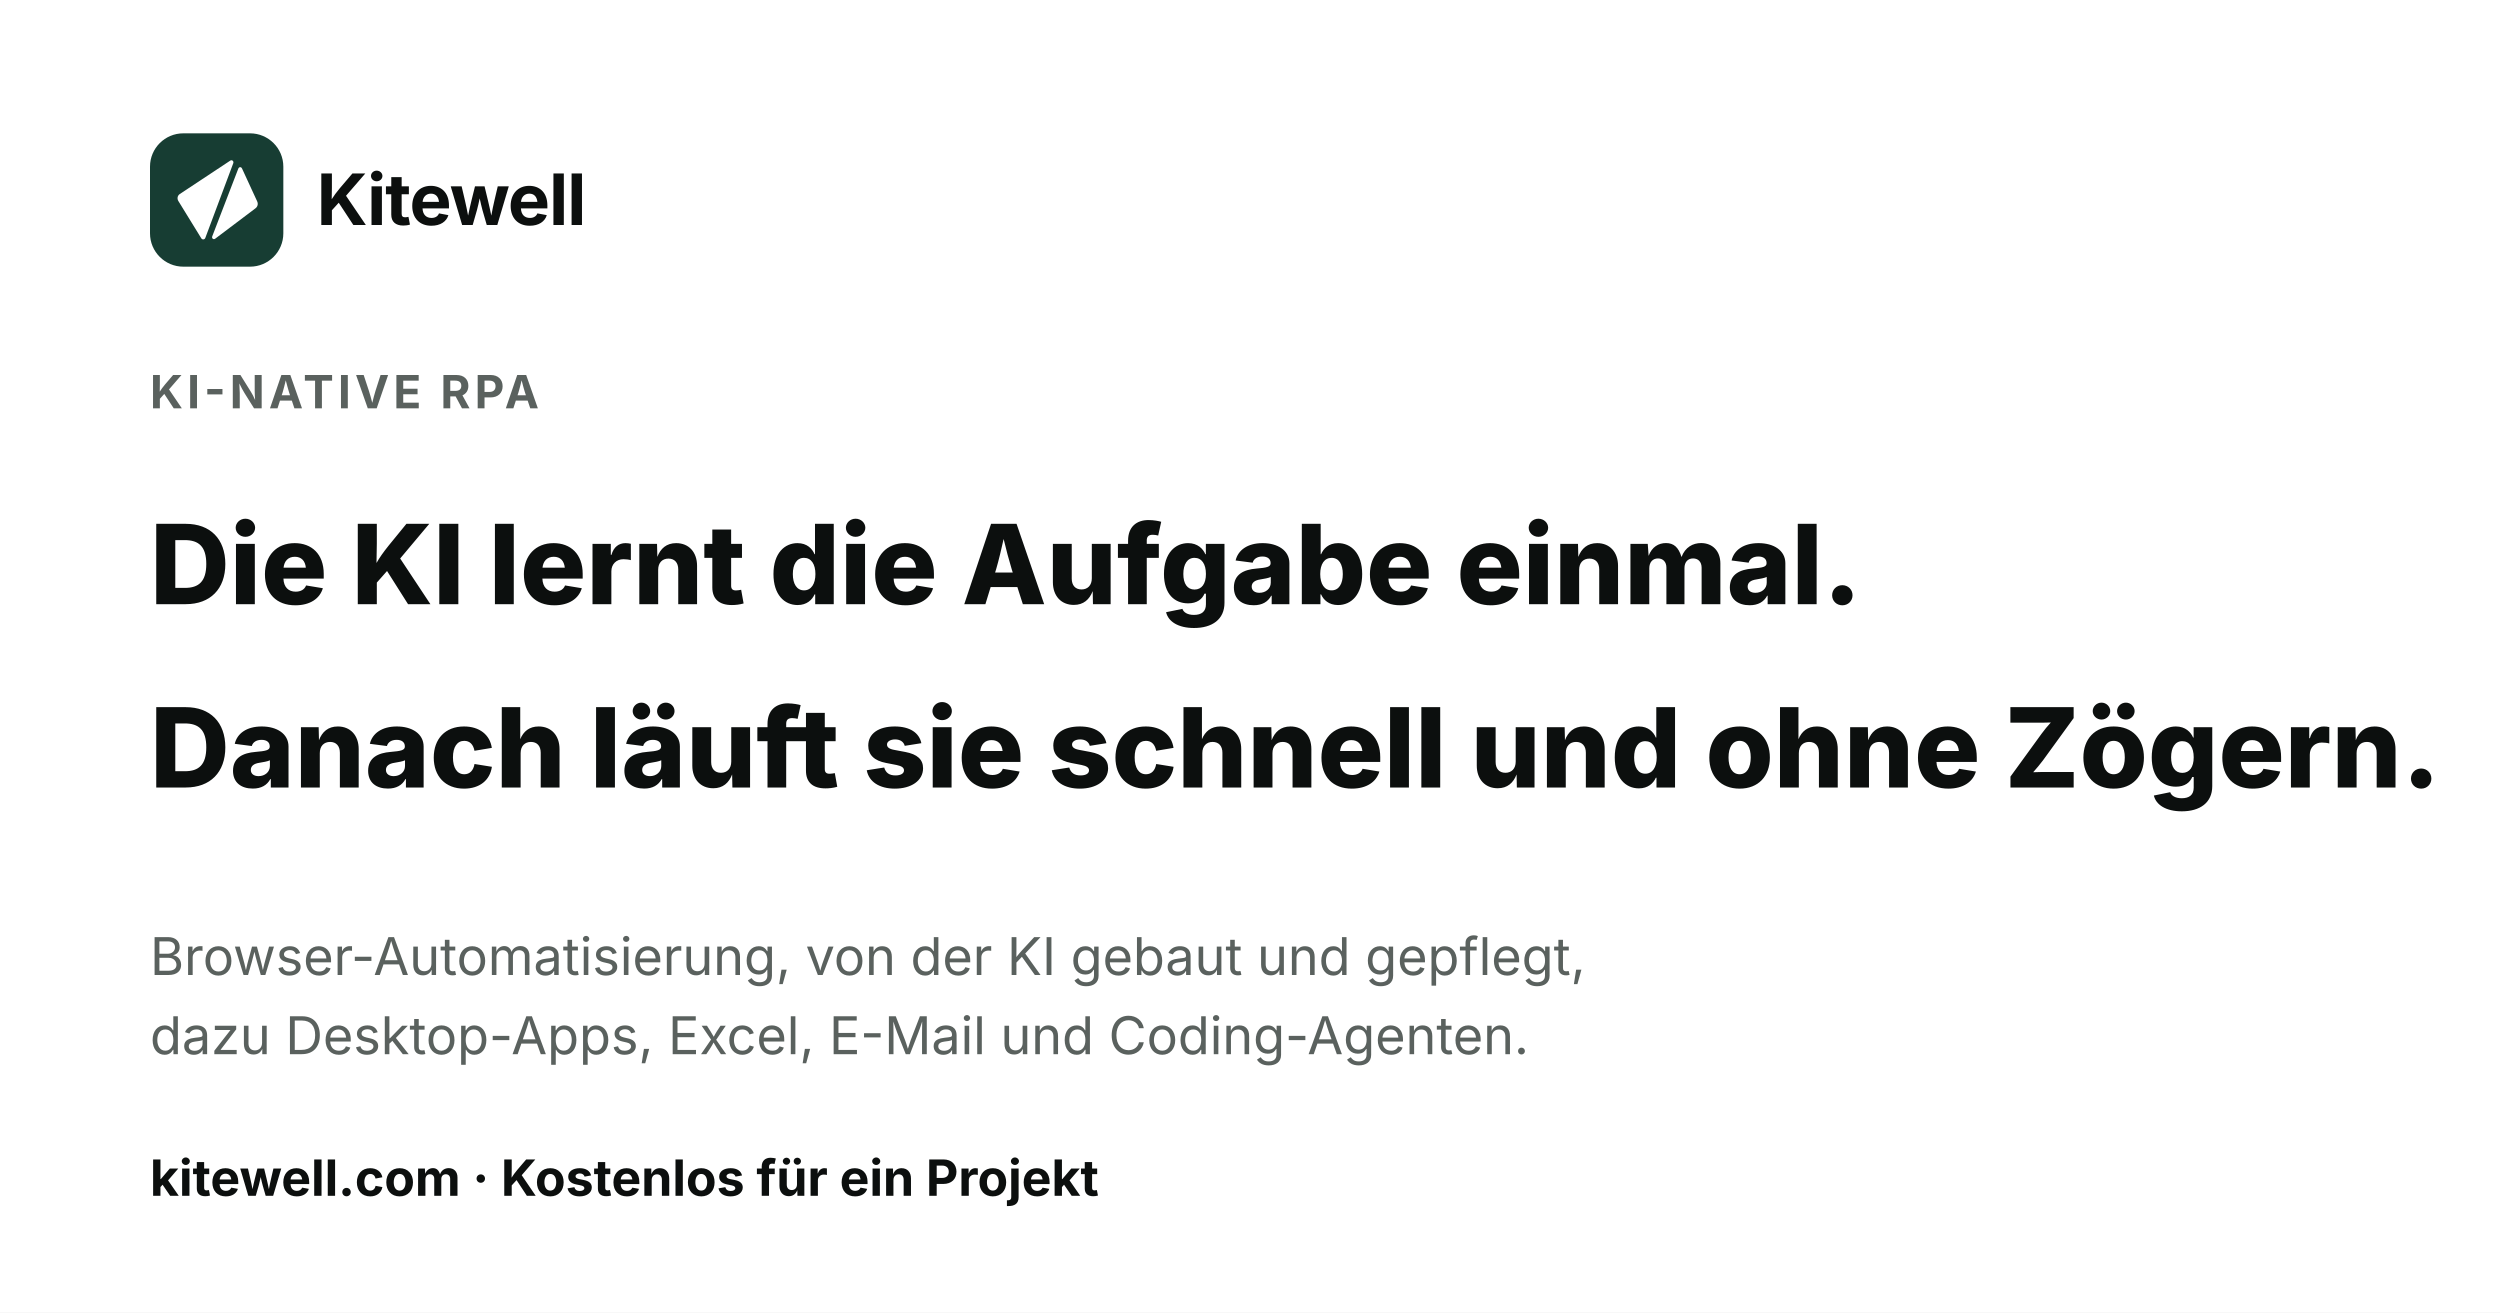
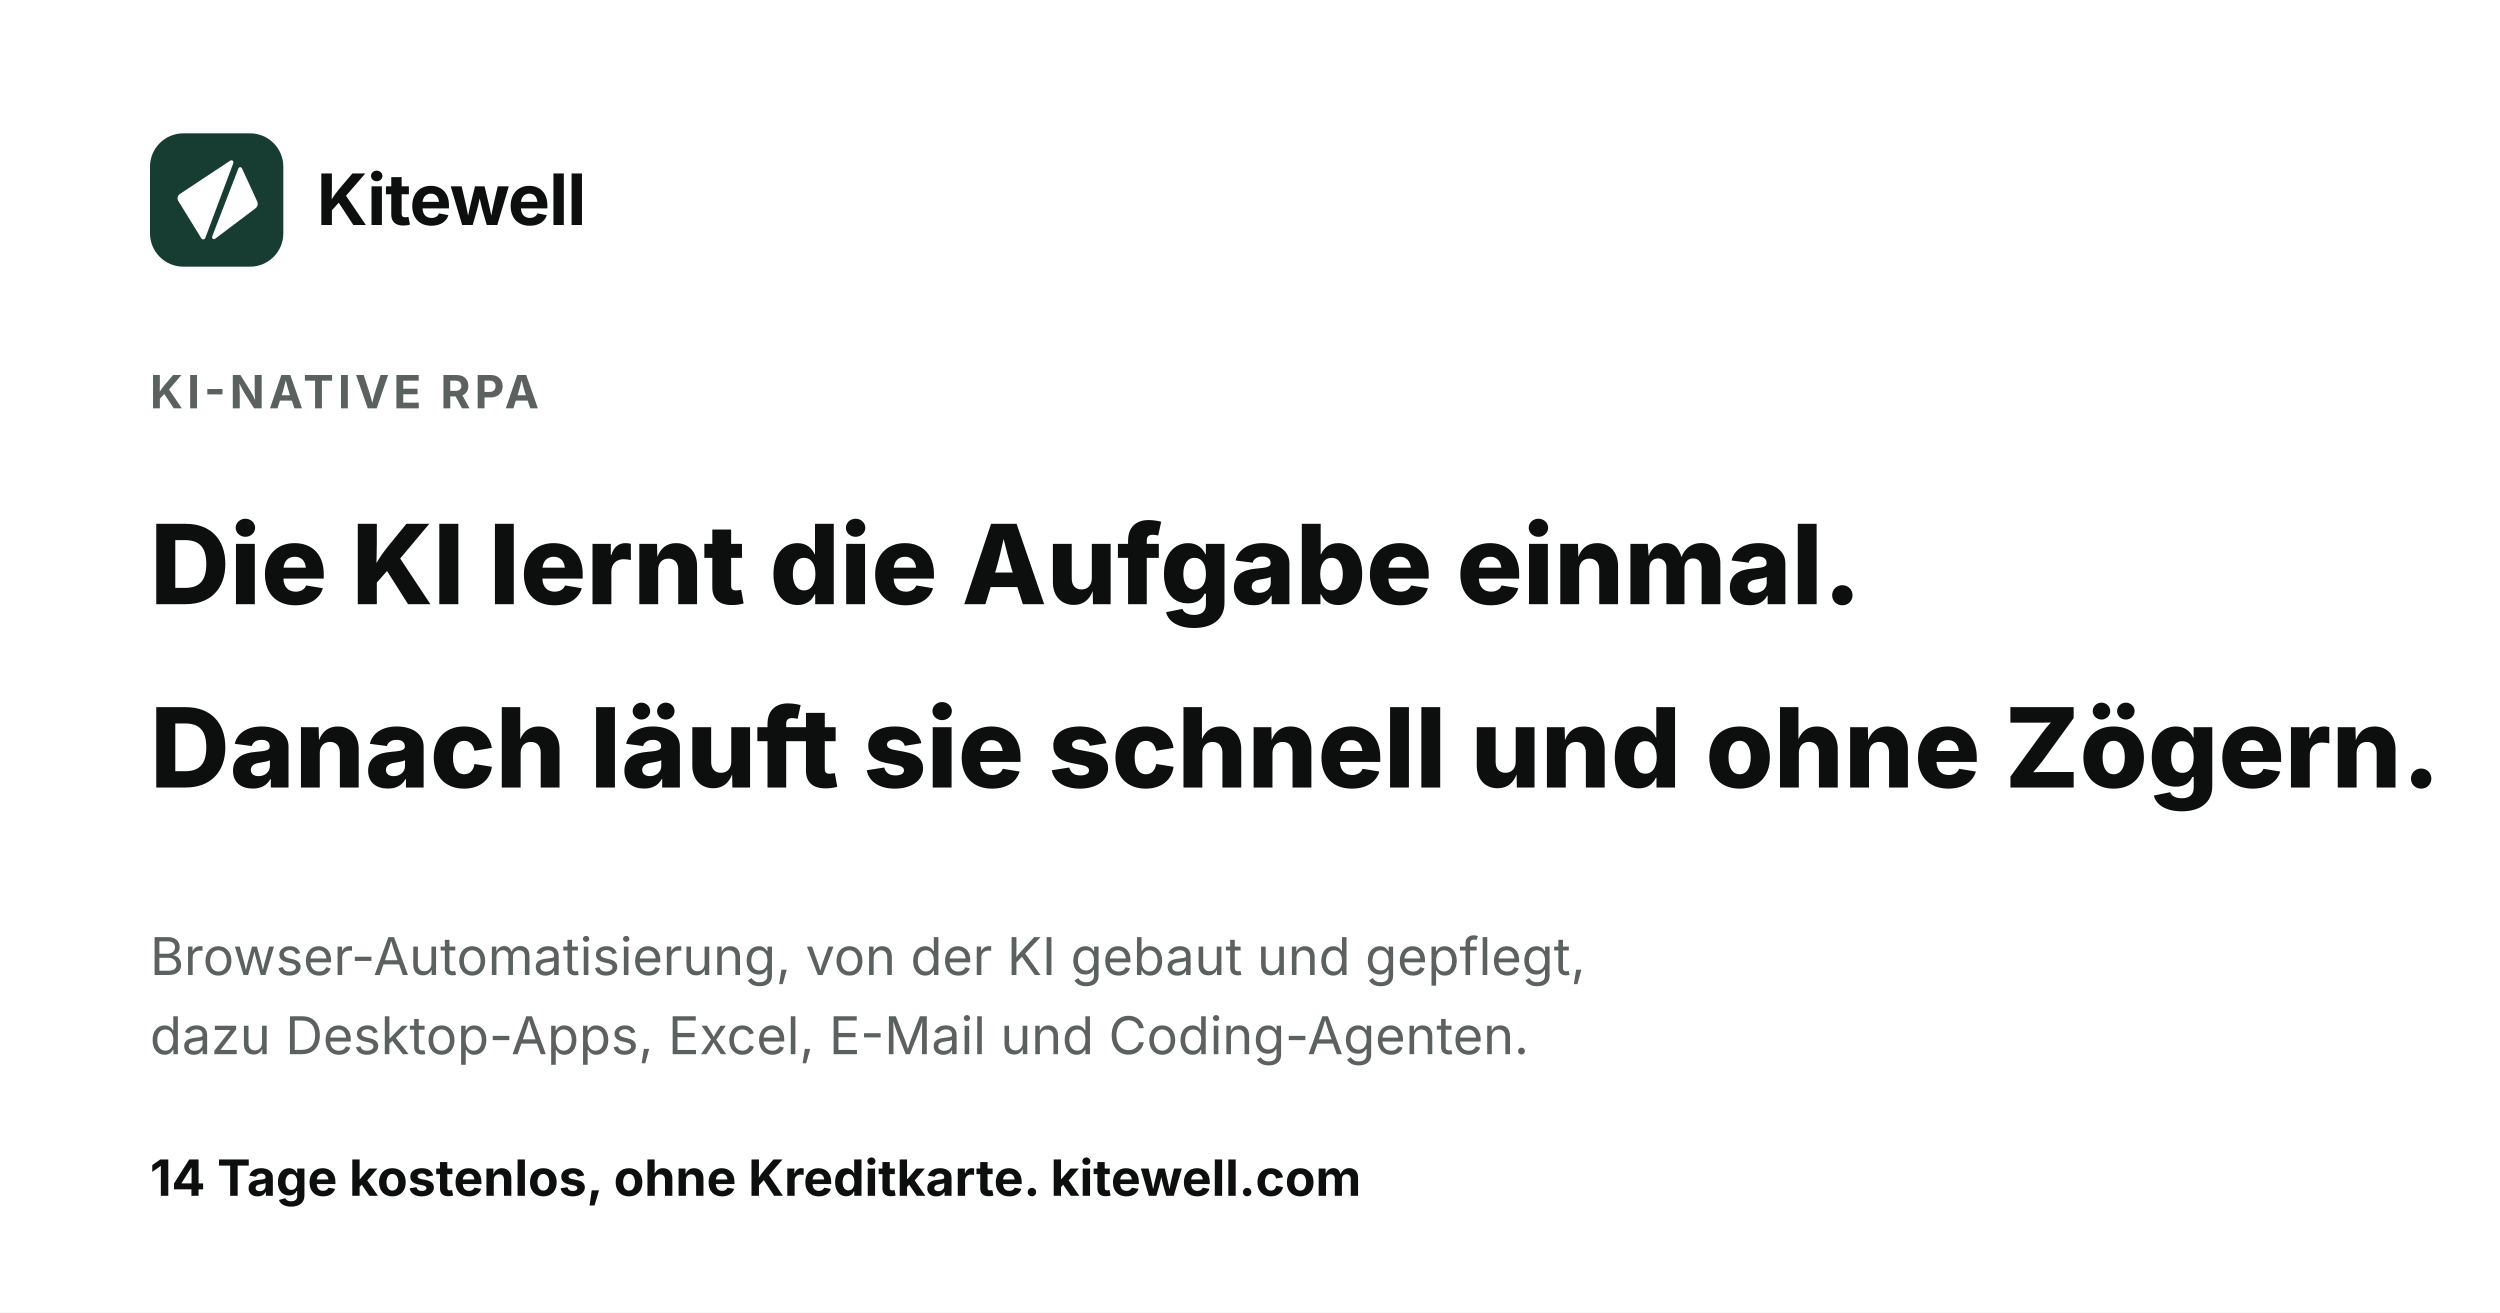
<svg xmlns="http://www.w3.org/2000/svg" width="1200" height="630" viewBox="0 0 1200 630">
  <rect width="1200" height="630" fill="#ffffff" />
  <svg x="72" y="64" width="64" height="64" viewBox="0 0 64 64">
    <rect width="64" height="64" rx="16" fill="#173d33" />
    <g transform="translate(10 10) scale(.6875)" fill="#ffffff">
      <path d="M41.5 4.5C42.7 3.7 44.1 4.9 43.6 6.3L24.1 58.4C23.7 59.7 22 59.9 21.3 58.8L5.3 32.8C4.2 31.1 4.6 28.9 6.3 27.8Z" />
      <path d="M47.1 10.1C47.6 8.8 49.1 8.7 49.7 10L60.3 33C61.1 34.7 60.6 36.7 59.1 37.8L31 59C29.8 59.9 28.4 58.8 28.9 57.4Z" />
    </g>
  </svg>
  <text x="152" y="108" fill="#0c0f0e" font-family="-apple-system, BlinkMacSystemFont, &quot;Helvetica Neue&quot;, sans-serif" font-size="34" font-weight="700" letter-spacing="-0.5">Kitewell</text>
  <text x="72" y="196" fill="#5a615e" font-family="-apple-system, BlinkMacSystemFont, &quot;Helvetica Neue&quot;, sans-serif" font-size="22" font-weight="650" letter-spacing="2">KI-NATIVE RPA</text>
  <text x="72" y="290" fill="#0c0f0e" font-family="-apple-system, BlinkMacSystemFont, &quot;Helvetica Neue&quot;, sans-serif" font-size="53" font-weight="800">Die KI lernt die Aufgabe einmal.</text>
  <text x="72" y="378" fill="#0c0f0e" font-family="-apple-system, BlinkMacSystemFont, &quot;Helvetica Neue&quot;, sans-serif" font-size="53" font-weight="800">Danach läuft sie schnell und ohne Zögern.</text>
  <text x="72" y="468" fill="#5a615e" font-family="-apple-system, BlinkMacSystemFont, &quot;Helvetica Neue&quot;, sans-serif" font-size="25">Browser-Automatisierung, von der KI gebaut und gepflegt,</text>
  <text x="72" y="506" fill="#5a615e" font-family="-apple-system, BlinkMacSystemFont, &quot;Helvetica Neue&quot;, sans-serif" font-size="25">dazu Desktop-Apps, Excel, E-Mail und Coding-Agenten.</text>
-   <text x="72" y="574" fill="#0c0f0e" font-family="-apple-system, BlinkMacSystemFont, &quot;Helvetica Neue&quot;, sans-serif" font-size="24" font-weight="650">kitewell.com · Kostenlos für ein Projekt</text>
+   <text x="72" y="574" fill="#0c0f0e" font-family="-apple-system, BlinkMacSystemFont, &quot;Helvetica Neue&quot;, sans-serif" font-size="24" font-weight="650">14 Tage kostenlos, ohne Kreditkarte. kitewell.com</text>
</svg>
